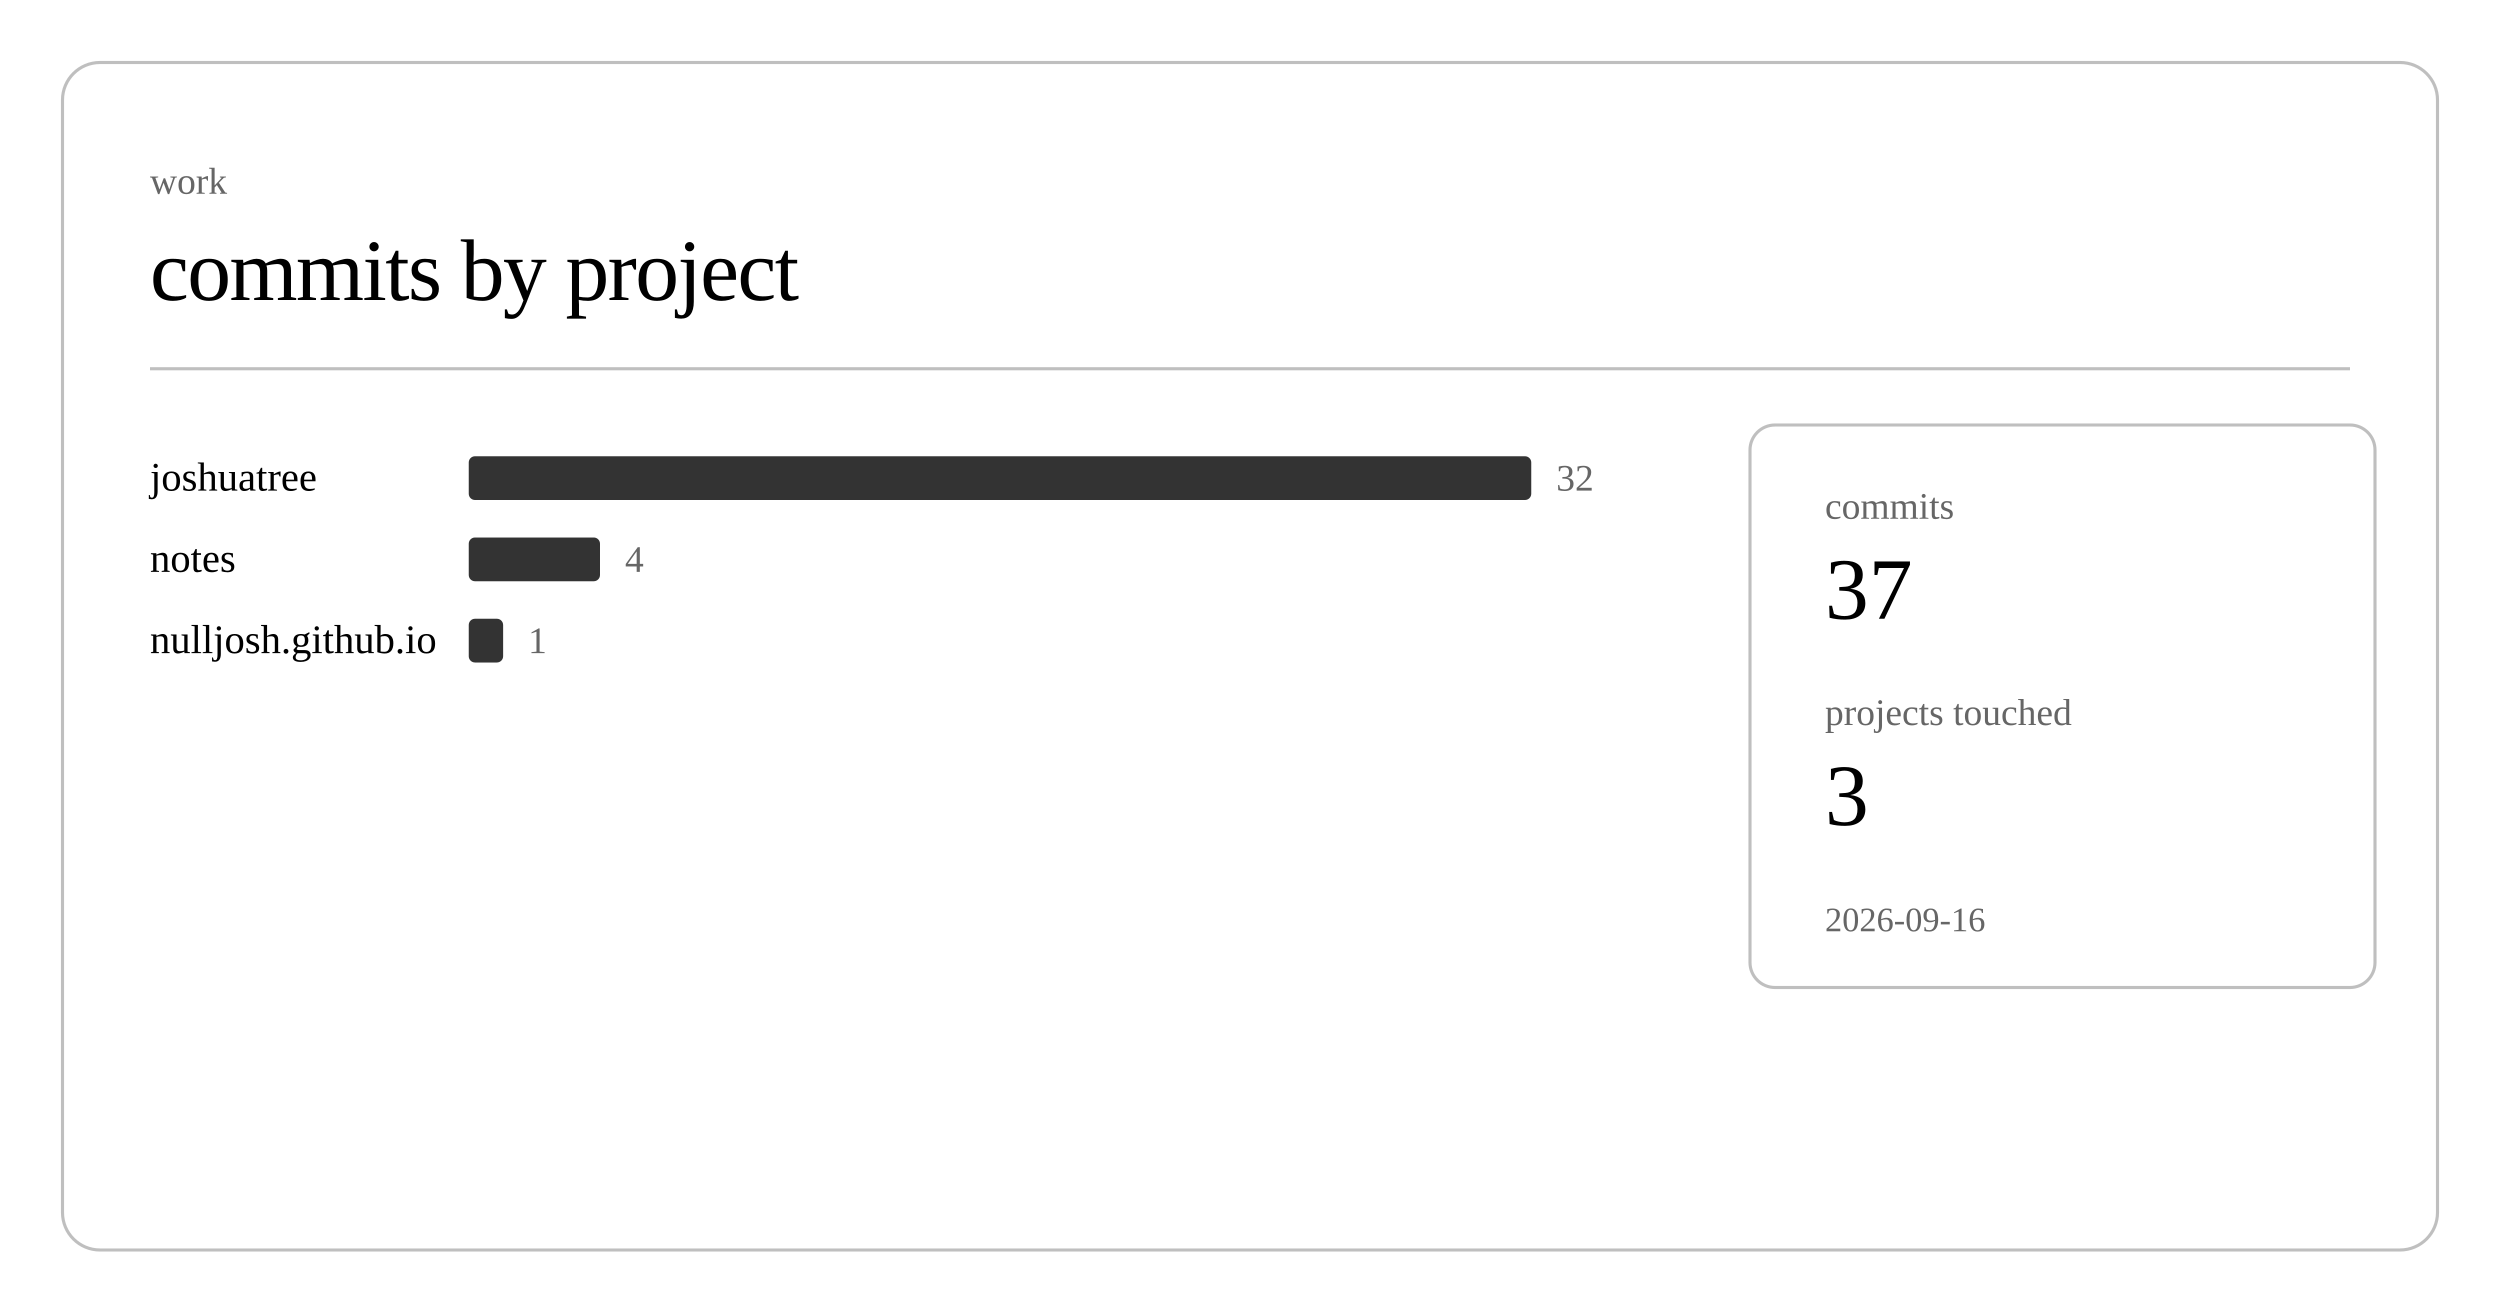
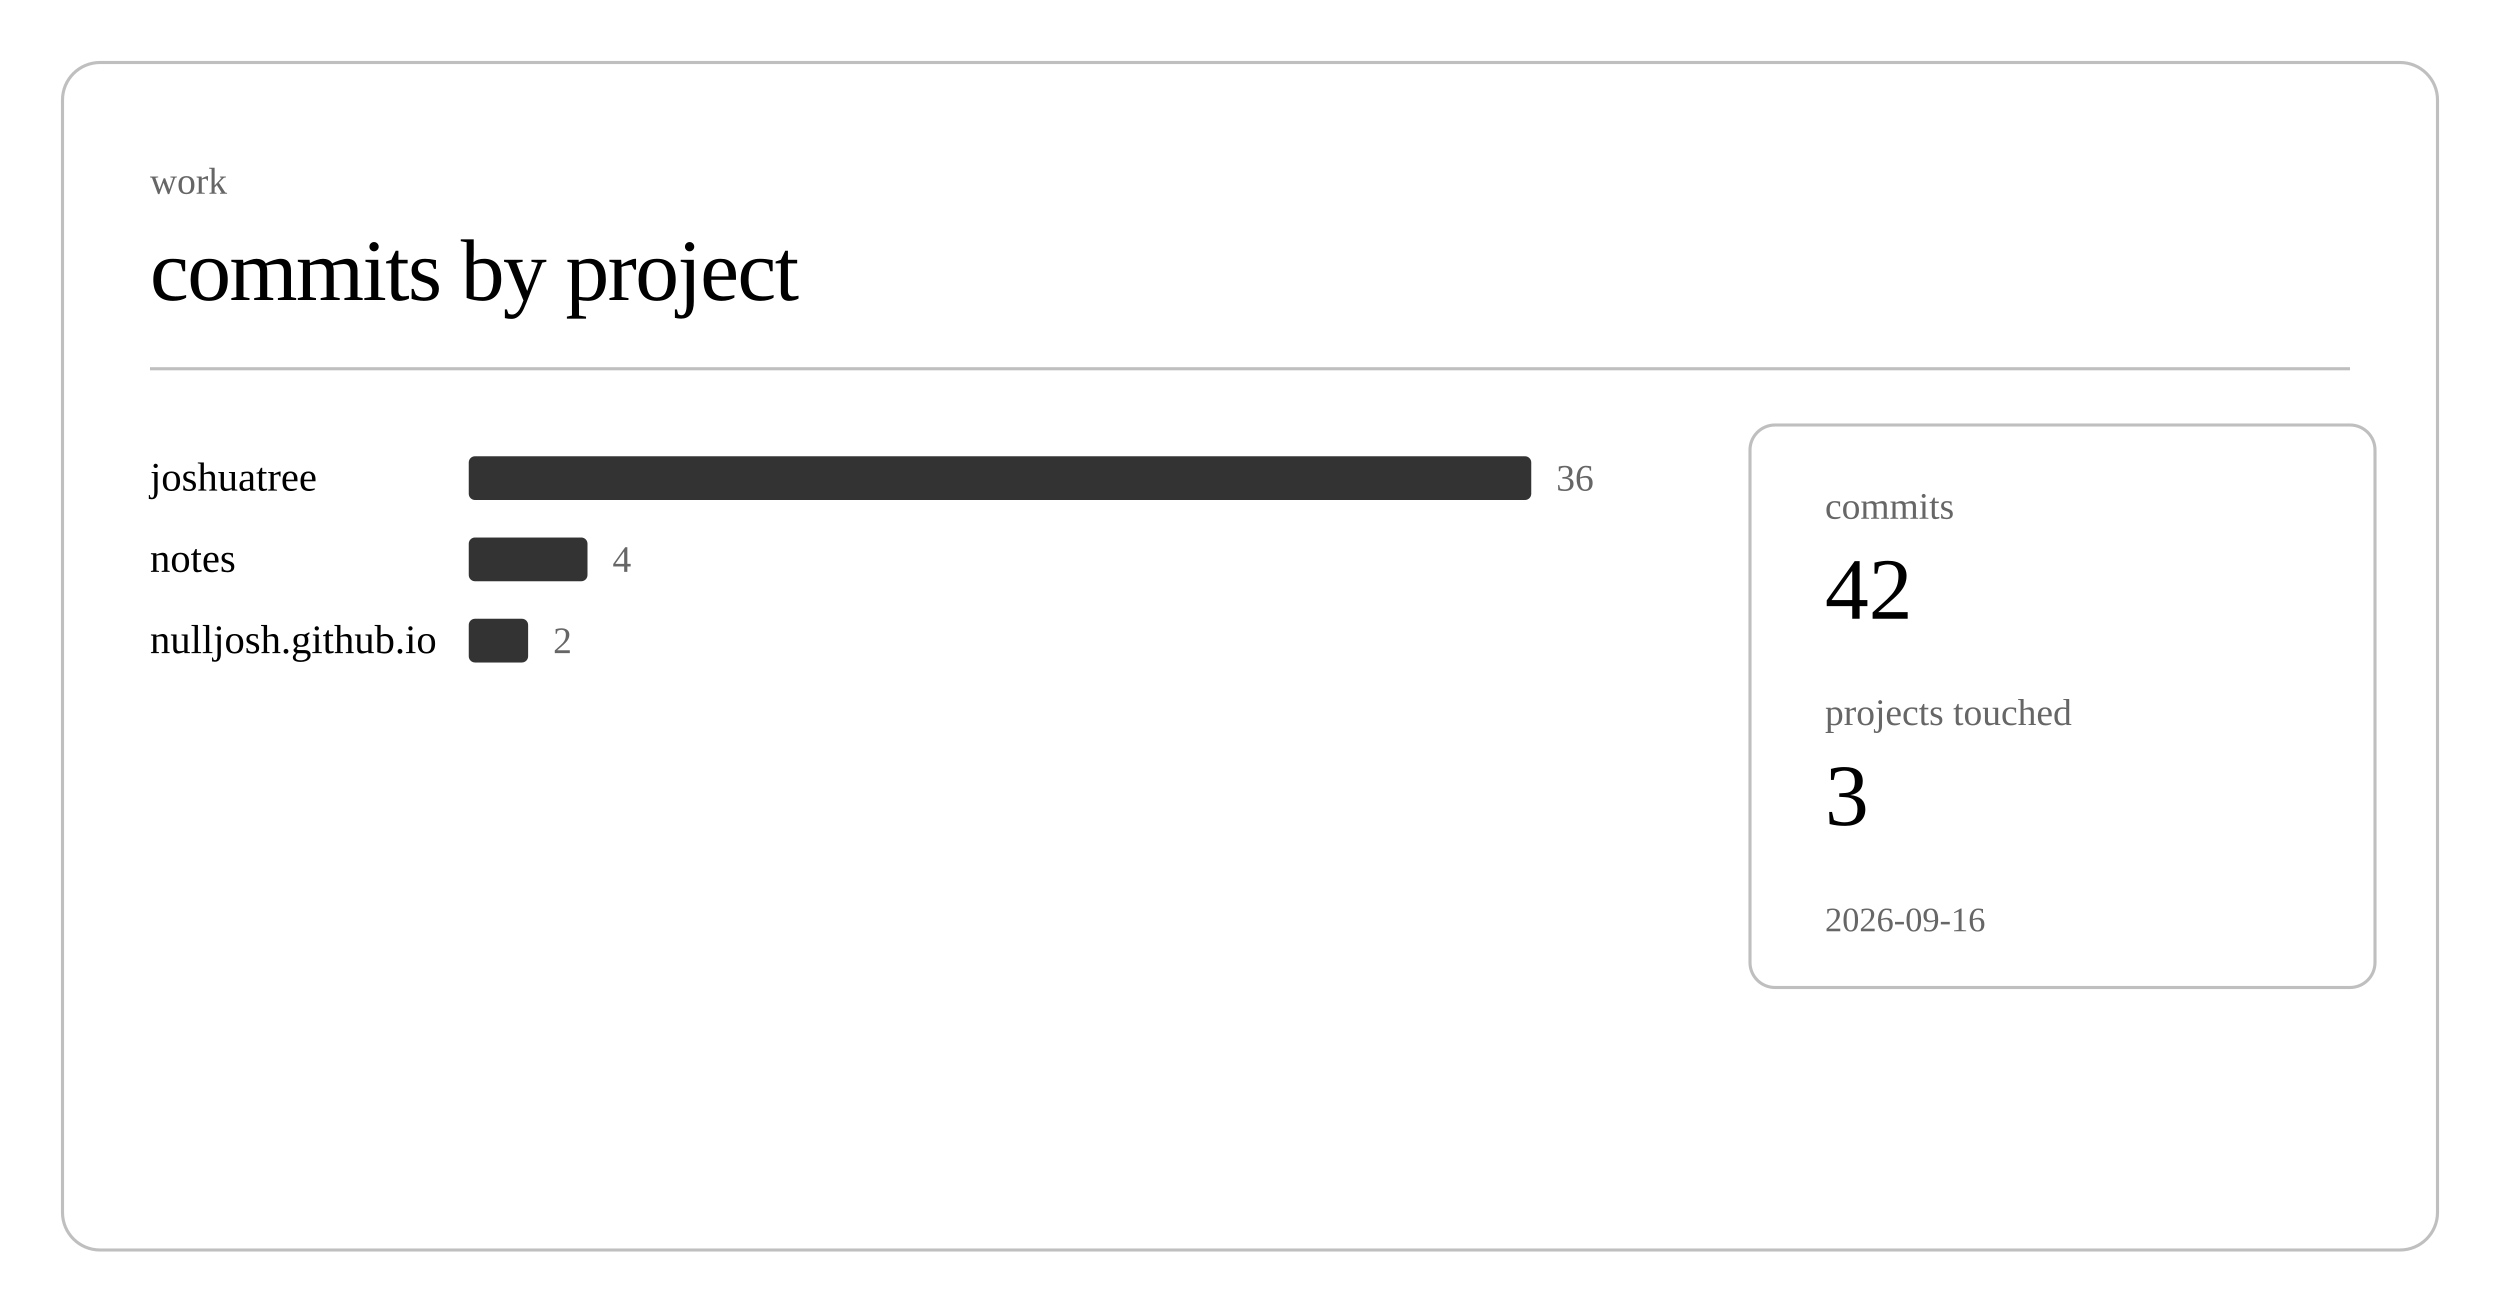
<svg xmlns="http://www.w3.org/2000/svg" class="post-header-svg" viewBox="0 0 800 420" width="800" height="420">
  <rect x="20" y="20" width="760" height="380" rx="12" ry="12" fill="none" stroke="currentColor" stroke-width="1" opacity="0.25" />
  <text fill="currentColor" x="48" y="62" font-size="12" opacity="0.6">work</text>
  <text fill="currentColor" x="48" y="96" font-size="28" font-weight="300" letter-spacing="-0.5">commits by project</text>
  <line stroke="currentColor" x1="48" y1="118" x2="752" y2="118" stroke-width="1" opacity="0.25" />
  <a href="https://github.com/nulljosh/joshuatree">
    <text fill="currentColor" x="48" y="157" font-size="13">joshuatree</text>
  </a>
  <rect x="150" y="146" width="340" height="14" rx="2" fill="currentColor" opacity="0.8" />
-   <text fill="currentColor" x="498" y="157" font-size="12" opacity="0.6">32</text>
+   <text fill="currentColor" x="498" y="157" font-size="12" opacity="0.6">36</text>
  <a href="https://github.com/nulljosh/notes">
    <text fill="currentColor" x="48" y="183" font-size="13">notes</text>
  </a>
-   <rect x="150" y="172" width="42" height="14" rx="2" fill="currentColor" opacity="0.8" />
-   <text fill="currentColor" x="200" y="183" font-size="12" opacity="0.6">4</text>
+   <rect x="150" y="172" width="38" height="14" rx="2" fill="currentColor" opacity="0.8" />
+   <text fill="currentColor" x="196" y="183" font-size="12" opacity="0.6">4</text>
  <a href="https://github.com/nulljosh/nulljosh.github.io">
    <text fill="currentColor" x="48" y="209" font-size="13">nulljosh.github.io</text>
  </a>
-   <rect x="150" y="198" width="11" height="14" rx="2" fill="currentColor" opacity="0.8" />
-   <text fill="currentColor" x="169" y="209" font-size="12" opacity="0.6">1</text>
+   <rect x="150" y="198" width="19" height="14" rx="2" fill="currentColor" opacity="0.8" />
+   <text fill="currentColor" x="177" y="209" font-size="12" opacity="0.6">2</text>
  <rect x="560" y="136" width="200" height="180" rx="8" ry="8" fill="none" stroke="currentColor" stroke-width="1" opacity="0.25" />
  <text fill="currentColor" x="584" y="166" font-size="12" opacity="0.6">commits</text>
-   <text fill="currentColor" x="584" y="198" font-size="28" font-weight="500">37</text>
+   <text fill="currentColor" x="584" y="198" font-size="28" font-weight="500">42</text>
  <text fill="currentColor" x="584" y="232" font-size="12" opacity="0.6">projects touched</text>
  <text fill="currentColor" x="584" y="264" font-size="28" font-weight="500">3</text>
  <text fill="currentColor" x="584" y="298" font-size="11" opacity="0.6">2026-09-16</text>
</svg>
